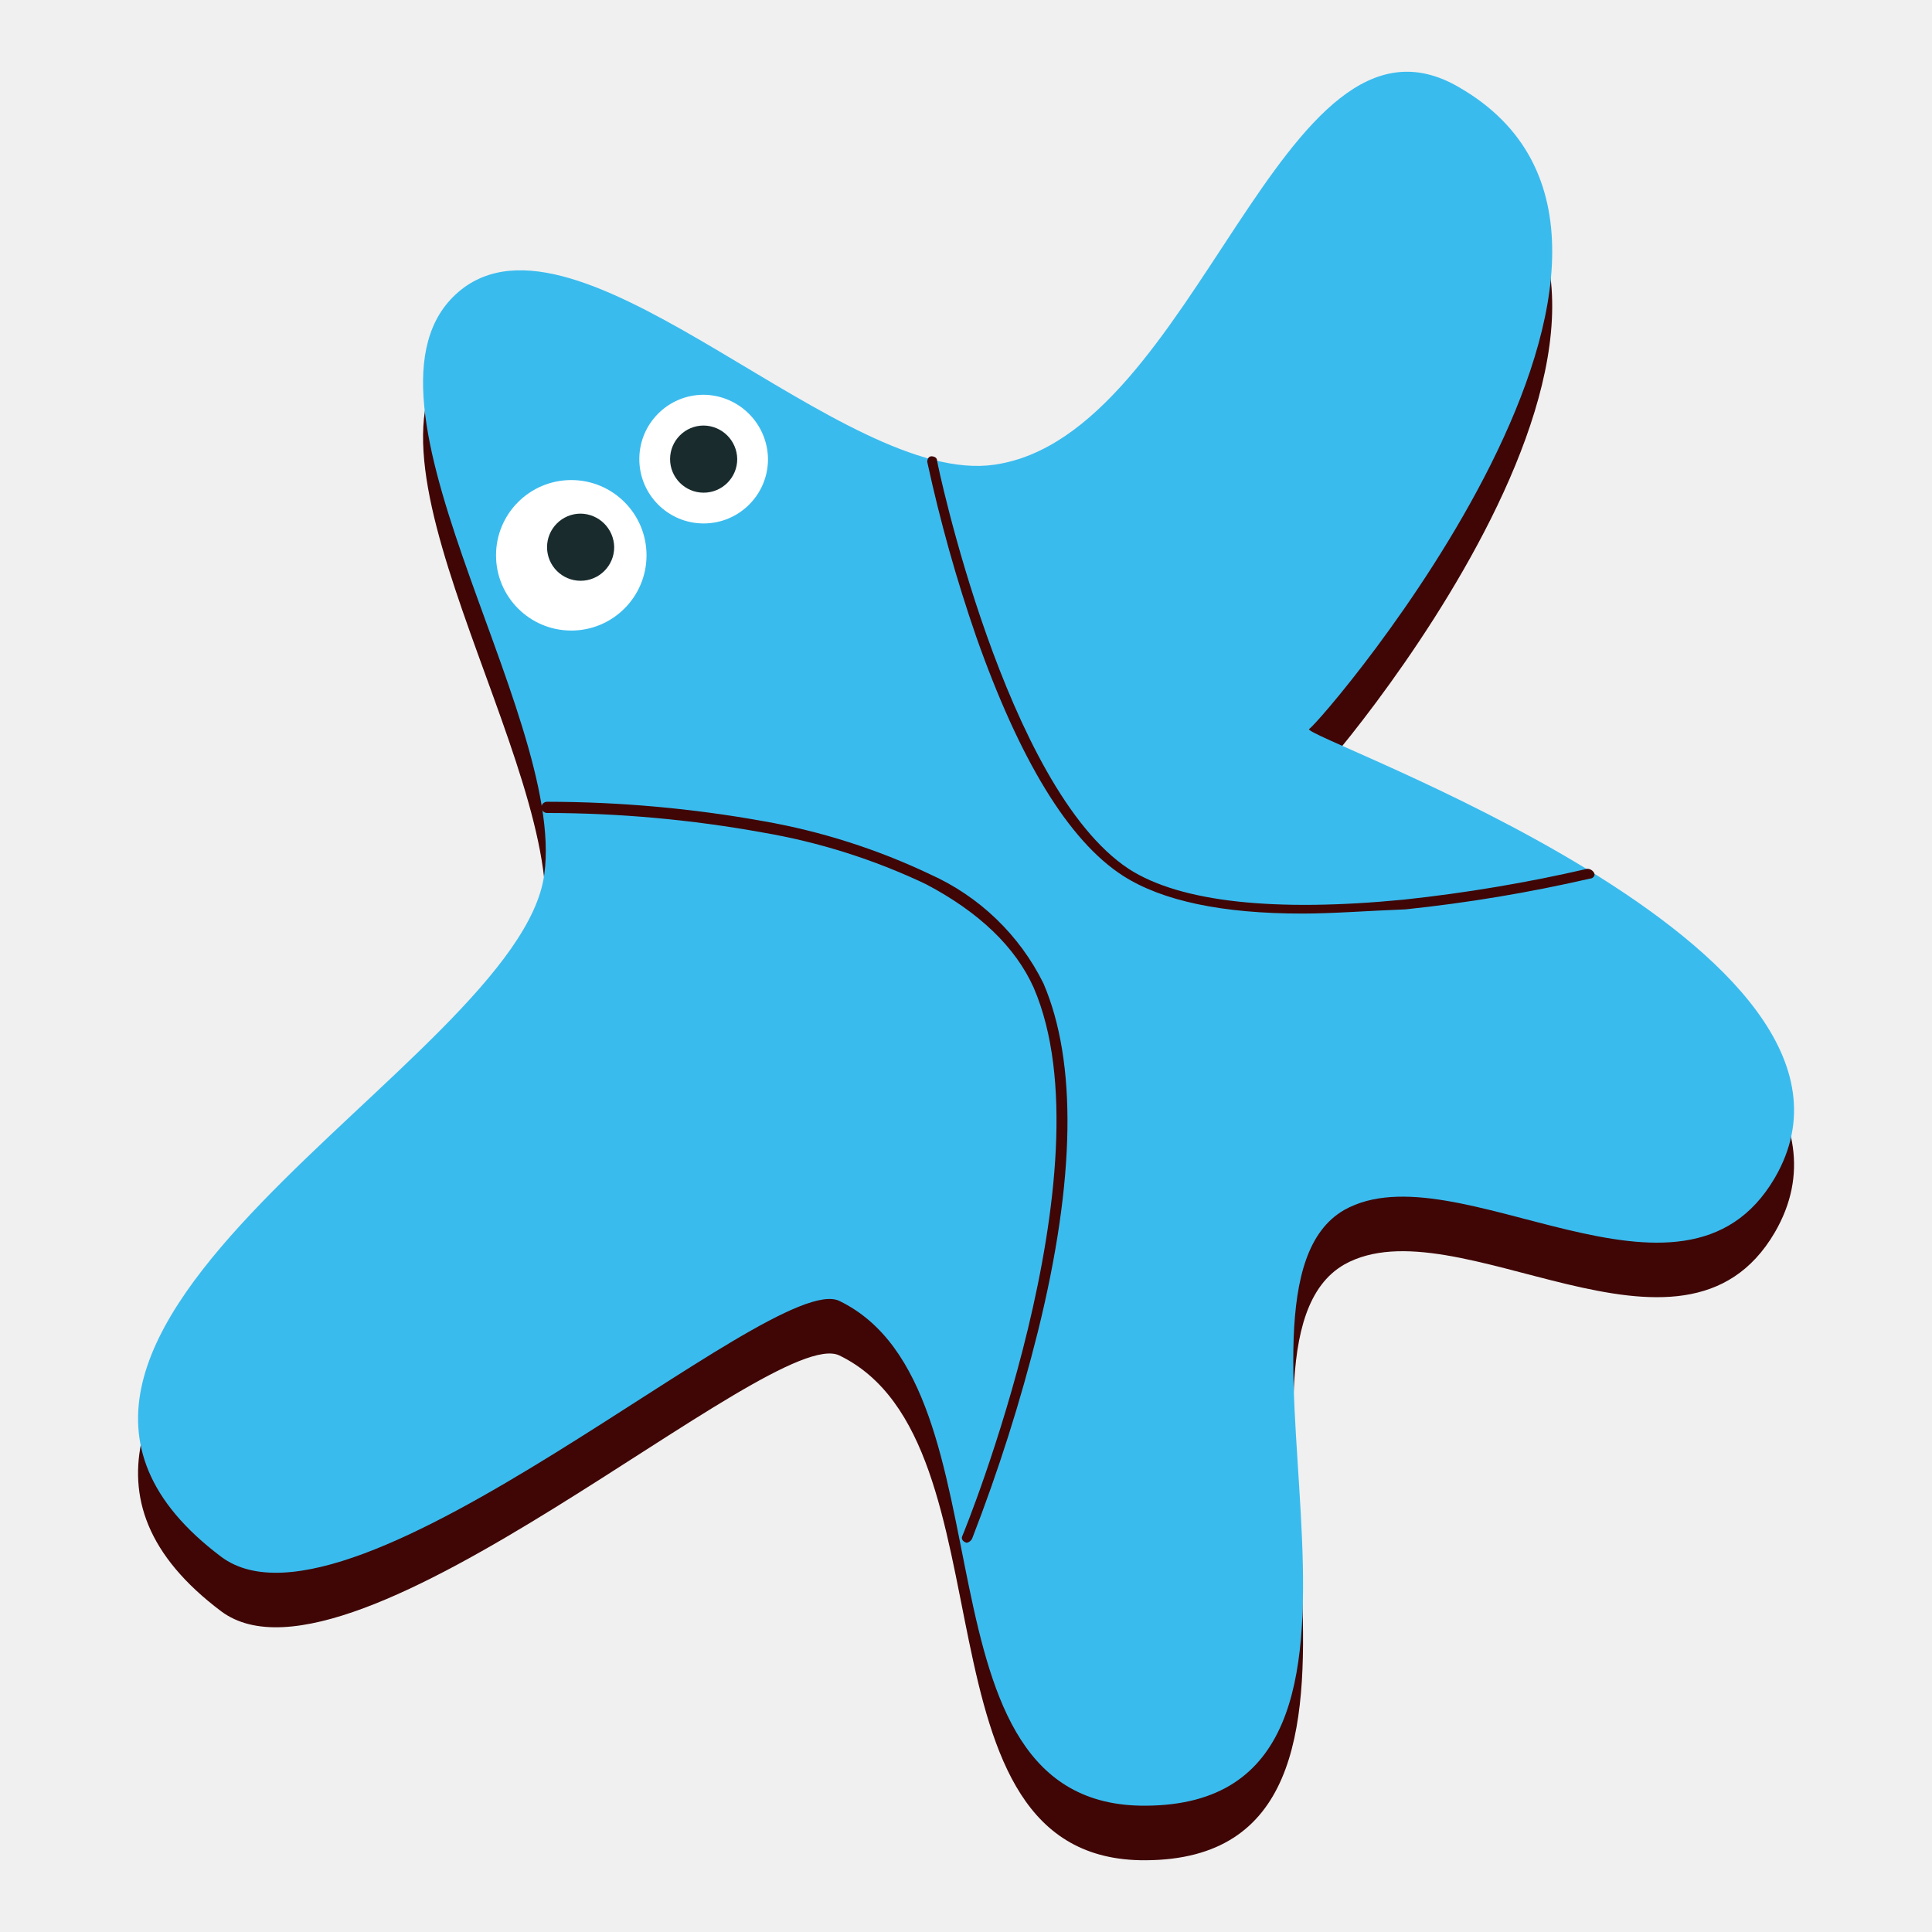
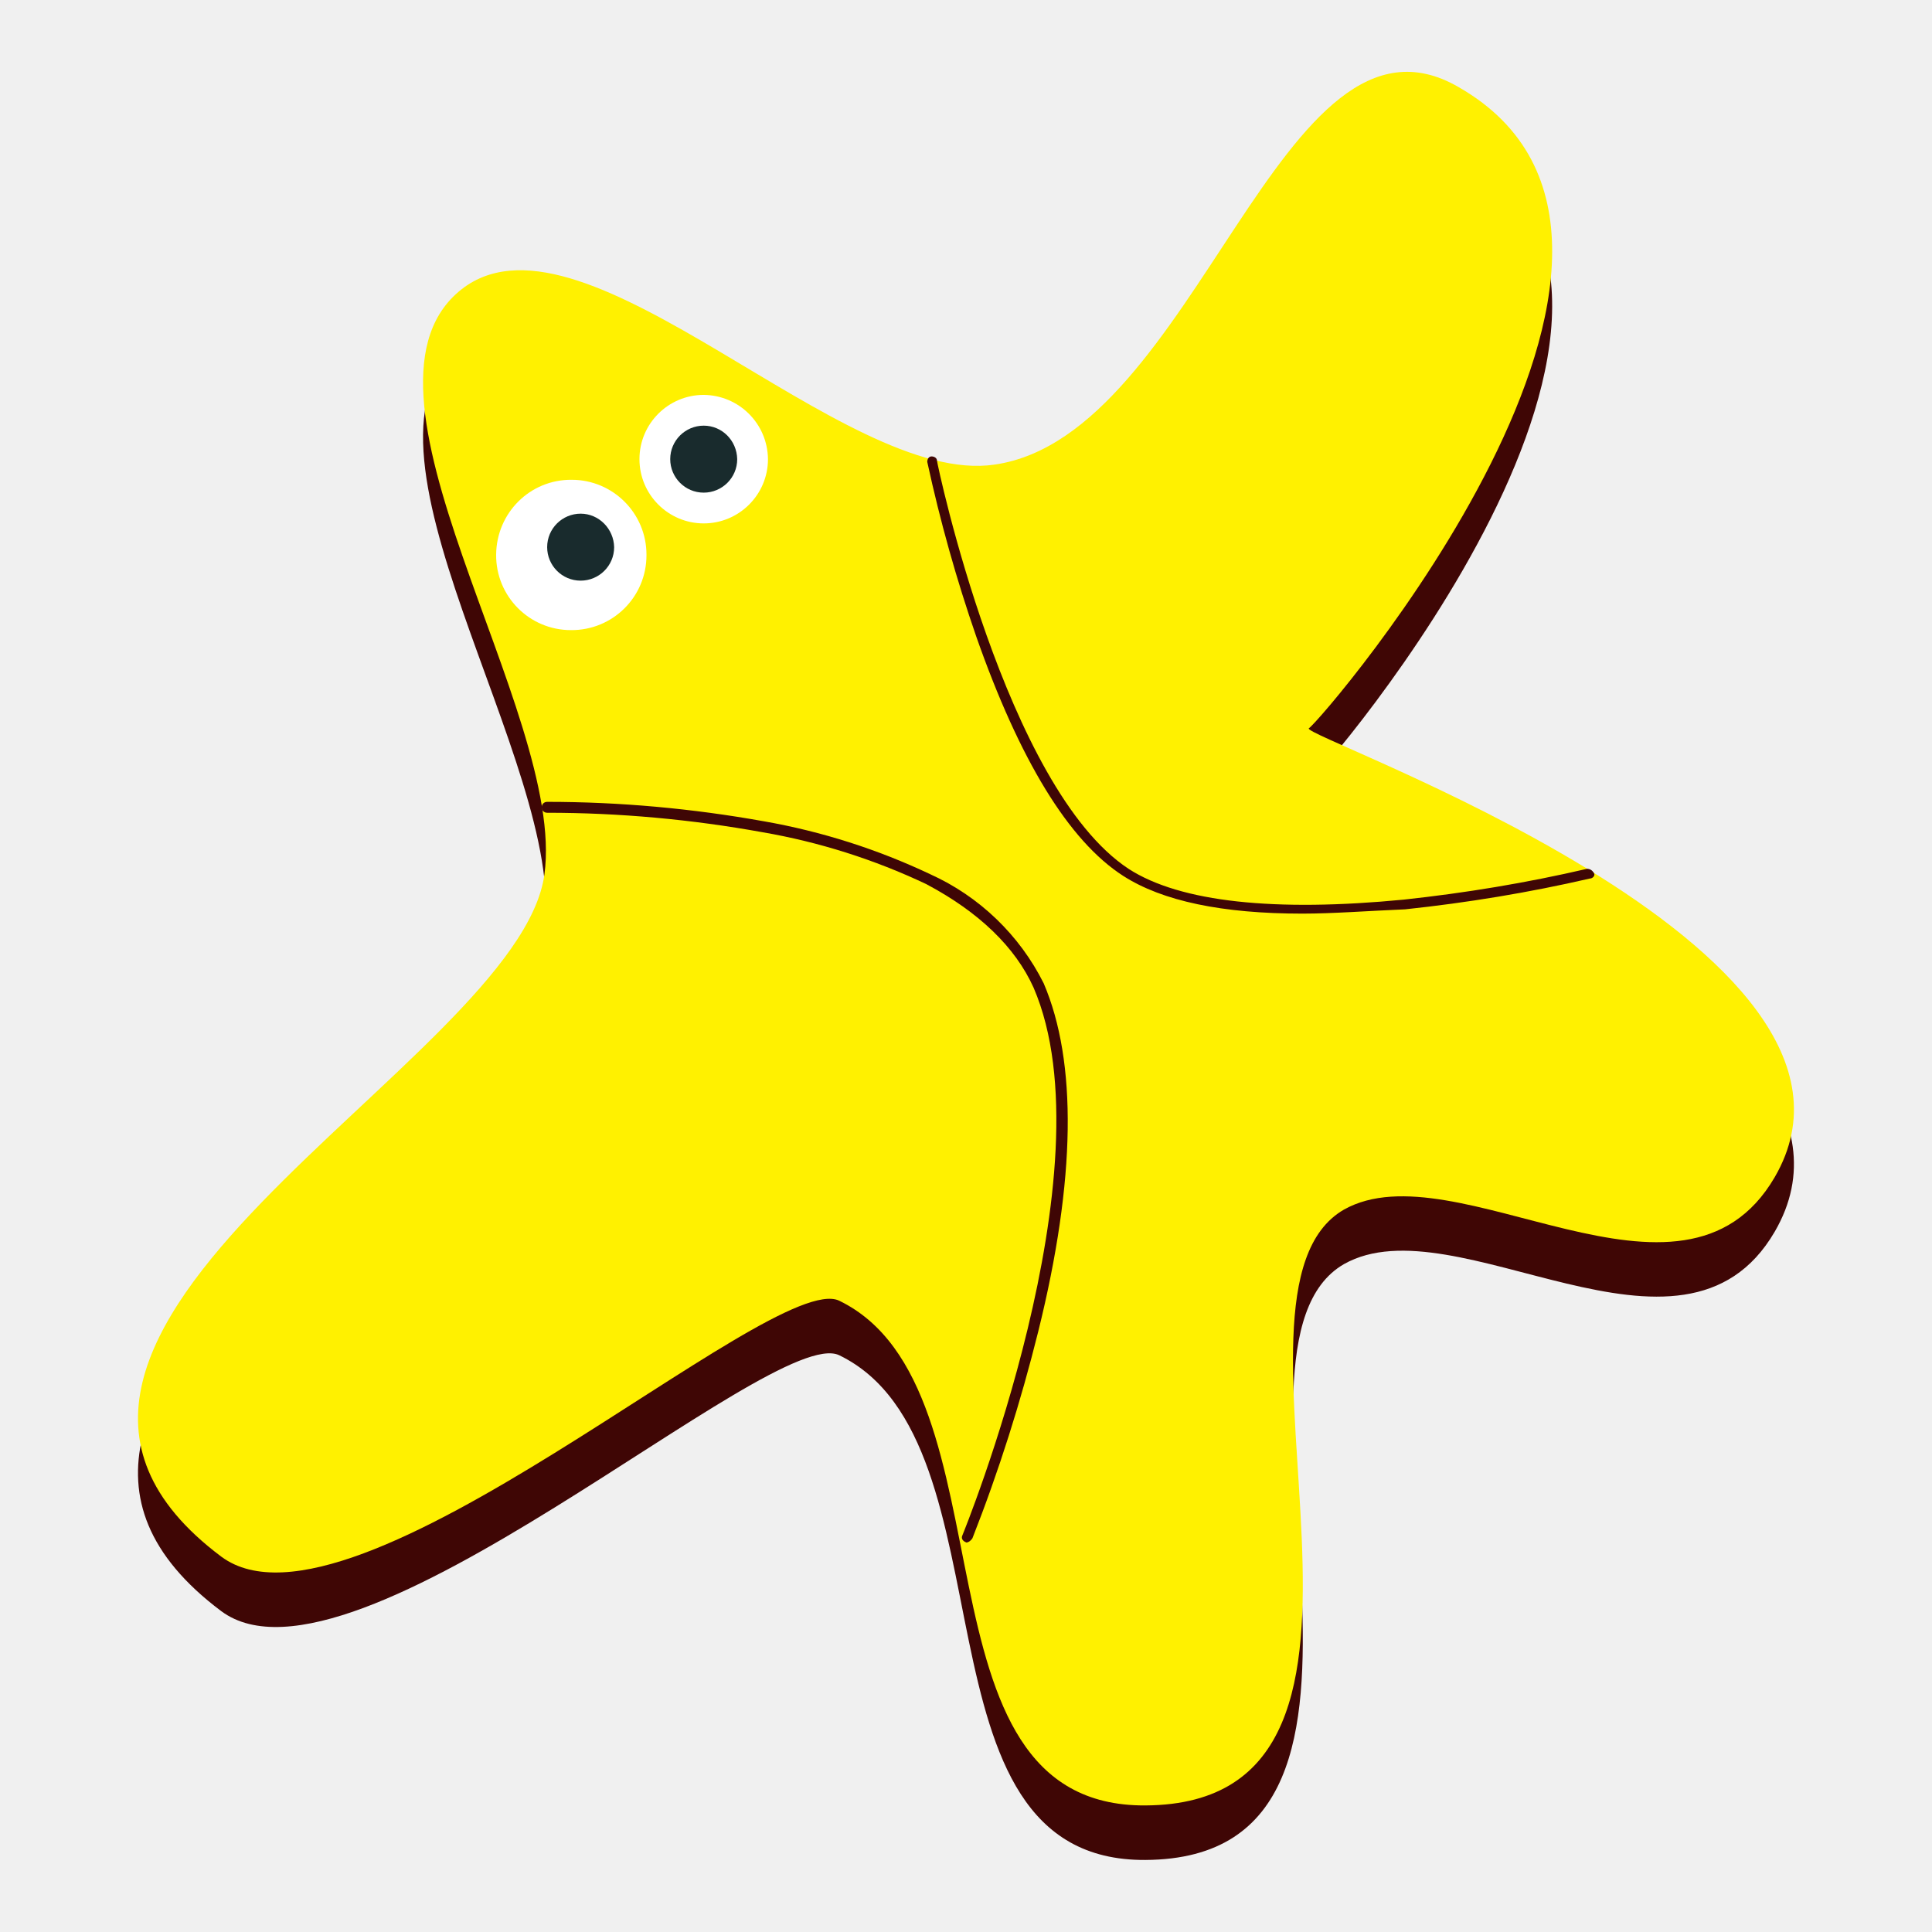
- <svg xmlns="http://www.w3.org/2000/svg" id="图层_1" data-name="图层 1" viewBox="0 0 496.06 496.06">
-   <defs>
-     <style>.cls-1{fill:#3f0605;}.cls-2{fill:#3abbee;}.cls-3{fill:#fff;}.cls-4{fill:#192b2d;}</style>
-   </defs>
-   <path class="cls-1" d="M255.36,133.32c-38.78,5.74-104.48-68.58-136.08-45.6-34.47,25.13,26.21,108.79,20.47,150.8C133.28,287-19.67,356.28,56.81,413.73c33.75,25.13,141.46-74,158.69-65.71,46,22.26,16.52,130,78.63,129.62,76.48-.36,13.65-131.41,51-152.95C373.84,308.53,432,357,455.7,316.43,490.17,257.19,332.91,203,336.14,201.18S444.57,76.59,374.56,36.38C329,9.81,307.42,125.78,255.36,133.32Z" />
-   <path class="cls-2" d="M255.36,119.31c-38.78,5.75-104.48-68.21-136.08-45.59-34.47,25.13,26.21,108.79,20.47,150.79C133.28,273-19.67,342.28,56.81,399.73c33.75,25.13,141.46-74,158.69-65.71,46,22.26,16.52,130,78.63,129.61,76.48-.35,13.65-131.4,51-152.95C373.84,294.53,432,343,455.7,302.43,490.17,243.18,332.91,189,336.14,187.17S444.57,62.59,374.56,22.37C329-4.2,307.42,111.77,255.36,119.31Z" />
-   <path class="cls-3" d="M166,142.65a19.32,19.32,0,1,1,0-.14Z" />
-   <path class="cls-3" d="M197.19,117.88a16.52,16.52,0,1,1-16.51-16.52A16.69,16.69,0,0,1,197.19,117.88Z" />
-   <path class="cls-4" d="M157.7,140.5a8.62,8.62,0,1,1-8.62-8.62A8.73,8.73,0,0,1,157.7,140.5Z" />
-   <path class="cls-4" d="M189.29,117.88a8.62,8.62,0,1,1-8.61-8.62A8.72,8.72,0,0,1,189.29,117.88Z" />
-   <path class="cls-1" d="M248.18,396.13h0c-1.08-.35-1.44-1.07-1.08-1.79s38.42-94.07,18.31-140.74c-4.67-10.42-14-19.39-27.65-26.57a160.55,160.55,0,0,0-42-13.29,312.66,312.66,0,0,0-55.3-5h0a1.44,1.44,0,0,1,0-2.88,315.76,315.76,0,0,1,55.66,5,166.62,166.62,0,0,1,42.72,13.64,59.75,59.75,0,0,1,29.08,28c8.62,20.1,8.26,50.26-1.43,89.4a443.23,443.23,0,0,1-16.88,53.14A1.92,1.92,0,0,1,248.18,396.13Z" />
-   <path class="cls-1" d="M334.35,234.57c-20.47,0-35.91-3.23-46-9.7-14-9-26.57-29.8-37.7-61.39a390.51,390.51,0,0,1-12.57-44.88c0-.72.36-1.44,1.08-1.44s1.44.36,1.44,1.08,17.59,84,49.19,104.84c13.28,8.61,37.69,11.13,70.73,7.9a397.87,397.87,0,0,0,47-7.9,2,2,0,0,1,1.8,1.07c.35.72-.36,1.44-1.08,1.44a393.65,393.65,0,0,1-47.39,7.9C351.22,233.85,342.25,234.57,334.35,234.57Z" />
+ <svg xmlns="http://www.w3.org/2000/svg" version="1.1" id="图层_1" x="0px" y="0px" viewBox="0 0 496.1 496.1" style="enable-background:new 0 0 496.1 496.1;" xml:space="preserve">
+   <style type="text/css">
+ 	.st0{fill:#3F0605;}
+ 	.st1{fill:#FFF100;}
+ 	.st2{fill:#FFFFFF;}
+ 	.st3{fill:#192B2D;}
+ </style>
+   <path class="st0" d="M255.4,133.3c-38.8,5.7-104.5-68.6-136.1-45.6c-34.5,25.1,26.2,108.8,20.5,150.8  C133.3,287-19.7,356.3,56.8,413.7c33.7,25.1,141.5-74,158.7-65.7c46,22.3,16.5,130,78.6,129.6c76.5-0.4,13.6-131.4,51-153  c28.7-16.2,86.9,32.3,110.6-8.3c34.5-59.2-122.8-113.4-119.6-115.3S444.6,76.6,374.6,36.4C329,9.8,307.4,125.8,255.4,133.3z" />
+   <path class="st1" d="M255.4,119.3c-38.8,5.8-104.5-68.2-136.1-45.6c-34.5,25.1,26.2,108.8,20.5,150.8  C133.3,273-19.7,342.3,56.8,399.7c33.7,25.1,141.5-74,158.7-65.7c46,22.3,16.5,130,78.6,129.6c76.5-0.4,13.6-131.4,51-153  c28.7-16.1,86.9,32.3,110.6-8.3c34.5-59.3-122.8-113.4-119.6-115.3S444.6,62.6,374.6,22.4C329-4.2,307.4,111.8,255.4,119.3z" />
+   <path class="st2" d="M166,142.6c0,10.7-8.7,19.3-19.4,19.2c-10.7,0-19.3-8.7-19.2-19.4s8.7-19.3,19.4-19.2  c10.6,0,19.2,8.6,19.2,19.2V142.6z" />
+   <path class="st2" d="M197.2,117.9c0,9.1-7.4,16.5-16.5,16.5c-9.1,0-16.5-7.4-16.5-16.5s7.4-16.5,16.5-16.5c0,0,0,0,0,0  C189.8,101.5,197.1,108.8,197.2,117.9z" />
+   <path class="st3" d="M157.7,140.5c0,4.8-3.9,8.6-8.6,8.6c-4.8,0-8.6-3.9-8.6-8.6c0-4.8,3.9-8.6,8.6-8.6c0,0,0,0,0,0  C153.8,131.9,157.6,135.8,157.7,140.5z" />
+   <path class="st3" d="M189.3,117.9c0,4.8-3.9,8.6-8.6,8.6c-4.8,0-8.6-3.9-8.6-8.6c0-4.8,3.9-8.6,8.6-8.6c0,0,0,0,0,0  C185.4,109.3,189.2,113.1,189.3,117.9z" />
+   <path class="st0" d="M248.2,396.1L248.2,396.1c-1.1-0.4-1.4-1.1-1.1-1.8s38.4-94.1,18.3-140.7c-4.7-10.4-14-19.4-27.6-26.6  c-13.3-6.3-27.5-10.8-42-13.3c-18.2-3.3-36.8-5-55.3-5l0,0c-0.8,0-1.4-0.6-1.4-1.4s0.6-1.4,1.4-1.4c18.7,0,37.3,1.7,55.7,5  c14.8,2.6,29.2,7.2,42.7,13.6c12.6,5.7,22.9,15.6,29.1,28c8.6,20.1,8.3,50.3-1.4,89.4c-4.5,18.1-10.1,35.8-16.9,53.1  C249.3,395.6,248.8,396,248.2,396.1z" />
+   <path class="st0" d="M334.4,234.6c-20.5,0-35.9-3.2-46-9.7c-14-9-26.6-29.8-37.7-61.4c-5.1-14.7-9.3-29.7-12.6-44.9  c0-0.7,0.4-1.4,1.1-1.4s1.4,0.4,1.4,1.1s17.6,84,49.2,104.8c13.3,8.6,37.7,11.1,70.7,7.9c15.8-1.7,31.5-4.3,47-7.9  c0.8,0,1.4,0.4,1.8,1.1c0.4,0.7-0.4,1.4-1.1,1.4c-15.6,3.6-31.4,6.2-47.4,7.9C351.2,233.9,342.3,234.6,334.4,234.6z" />
</svg>
